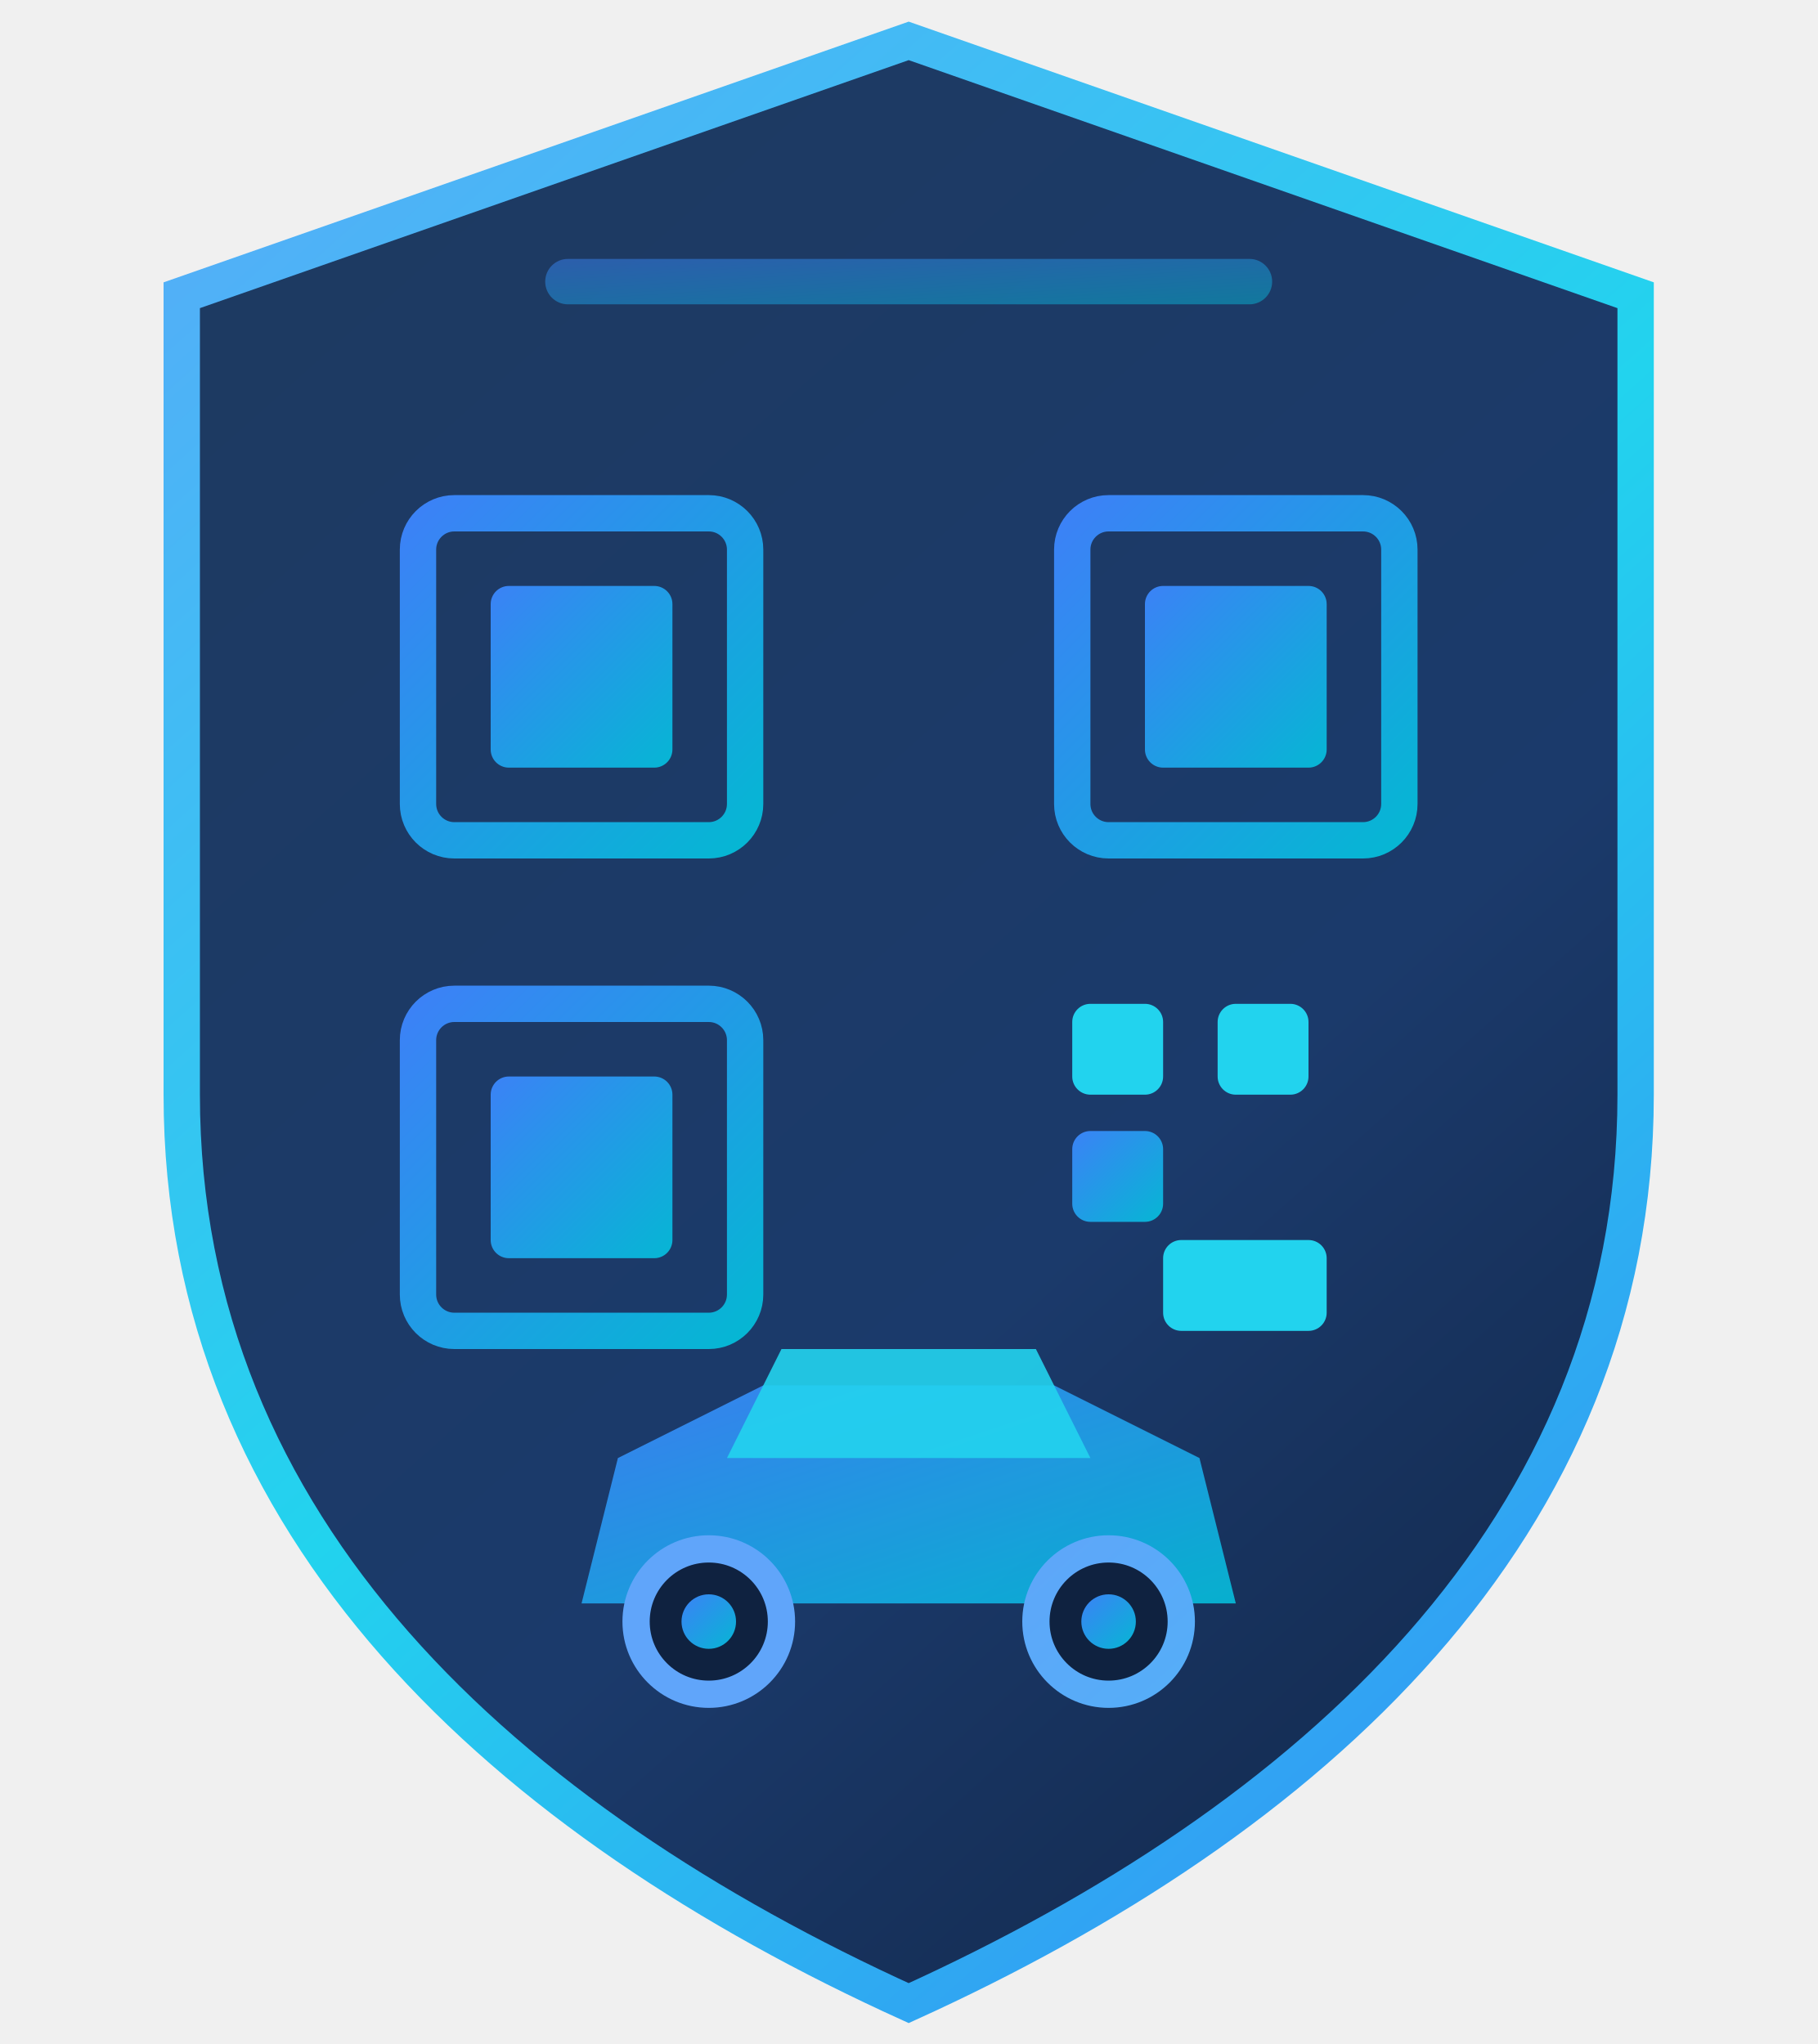
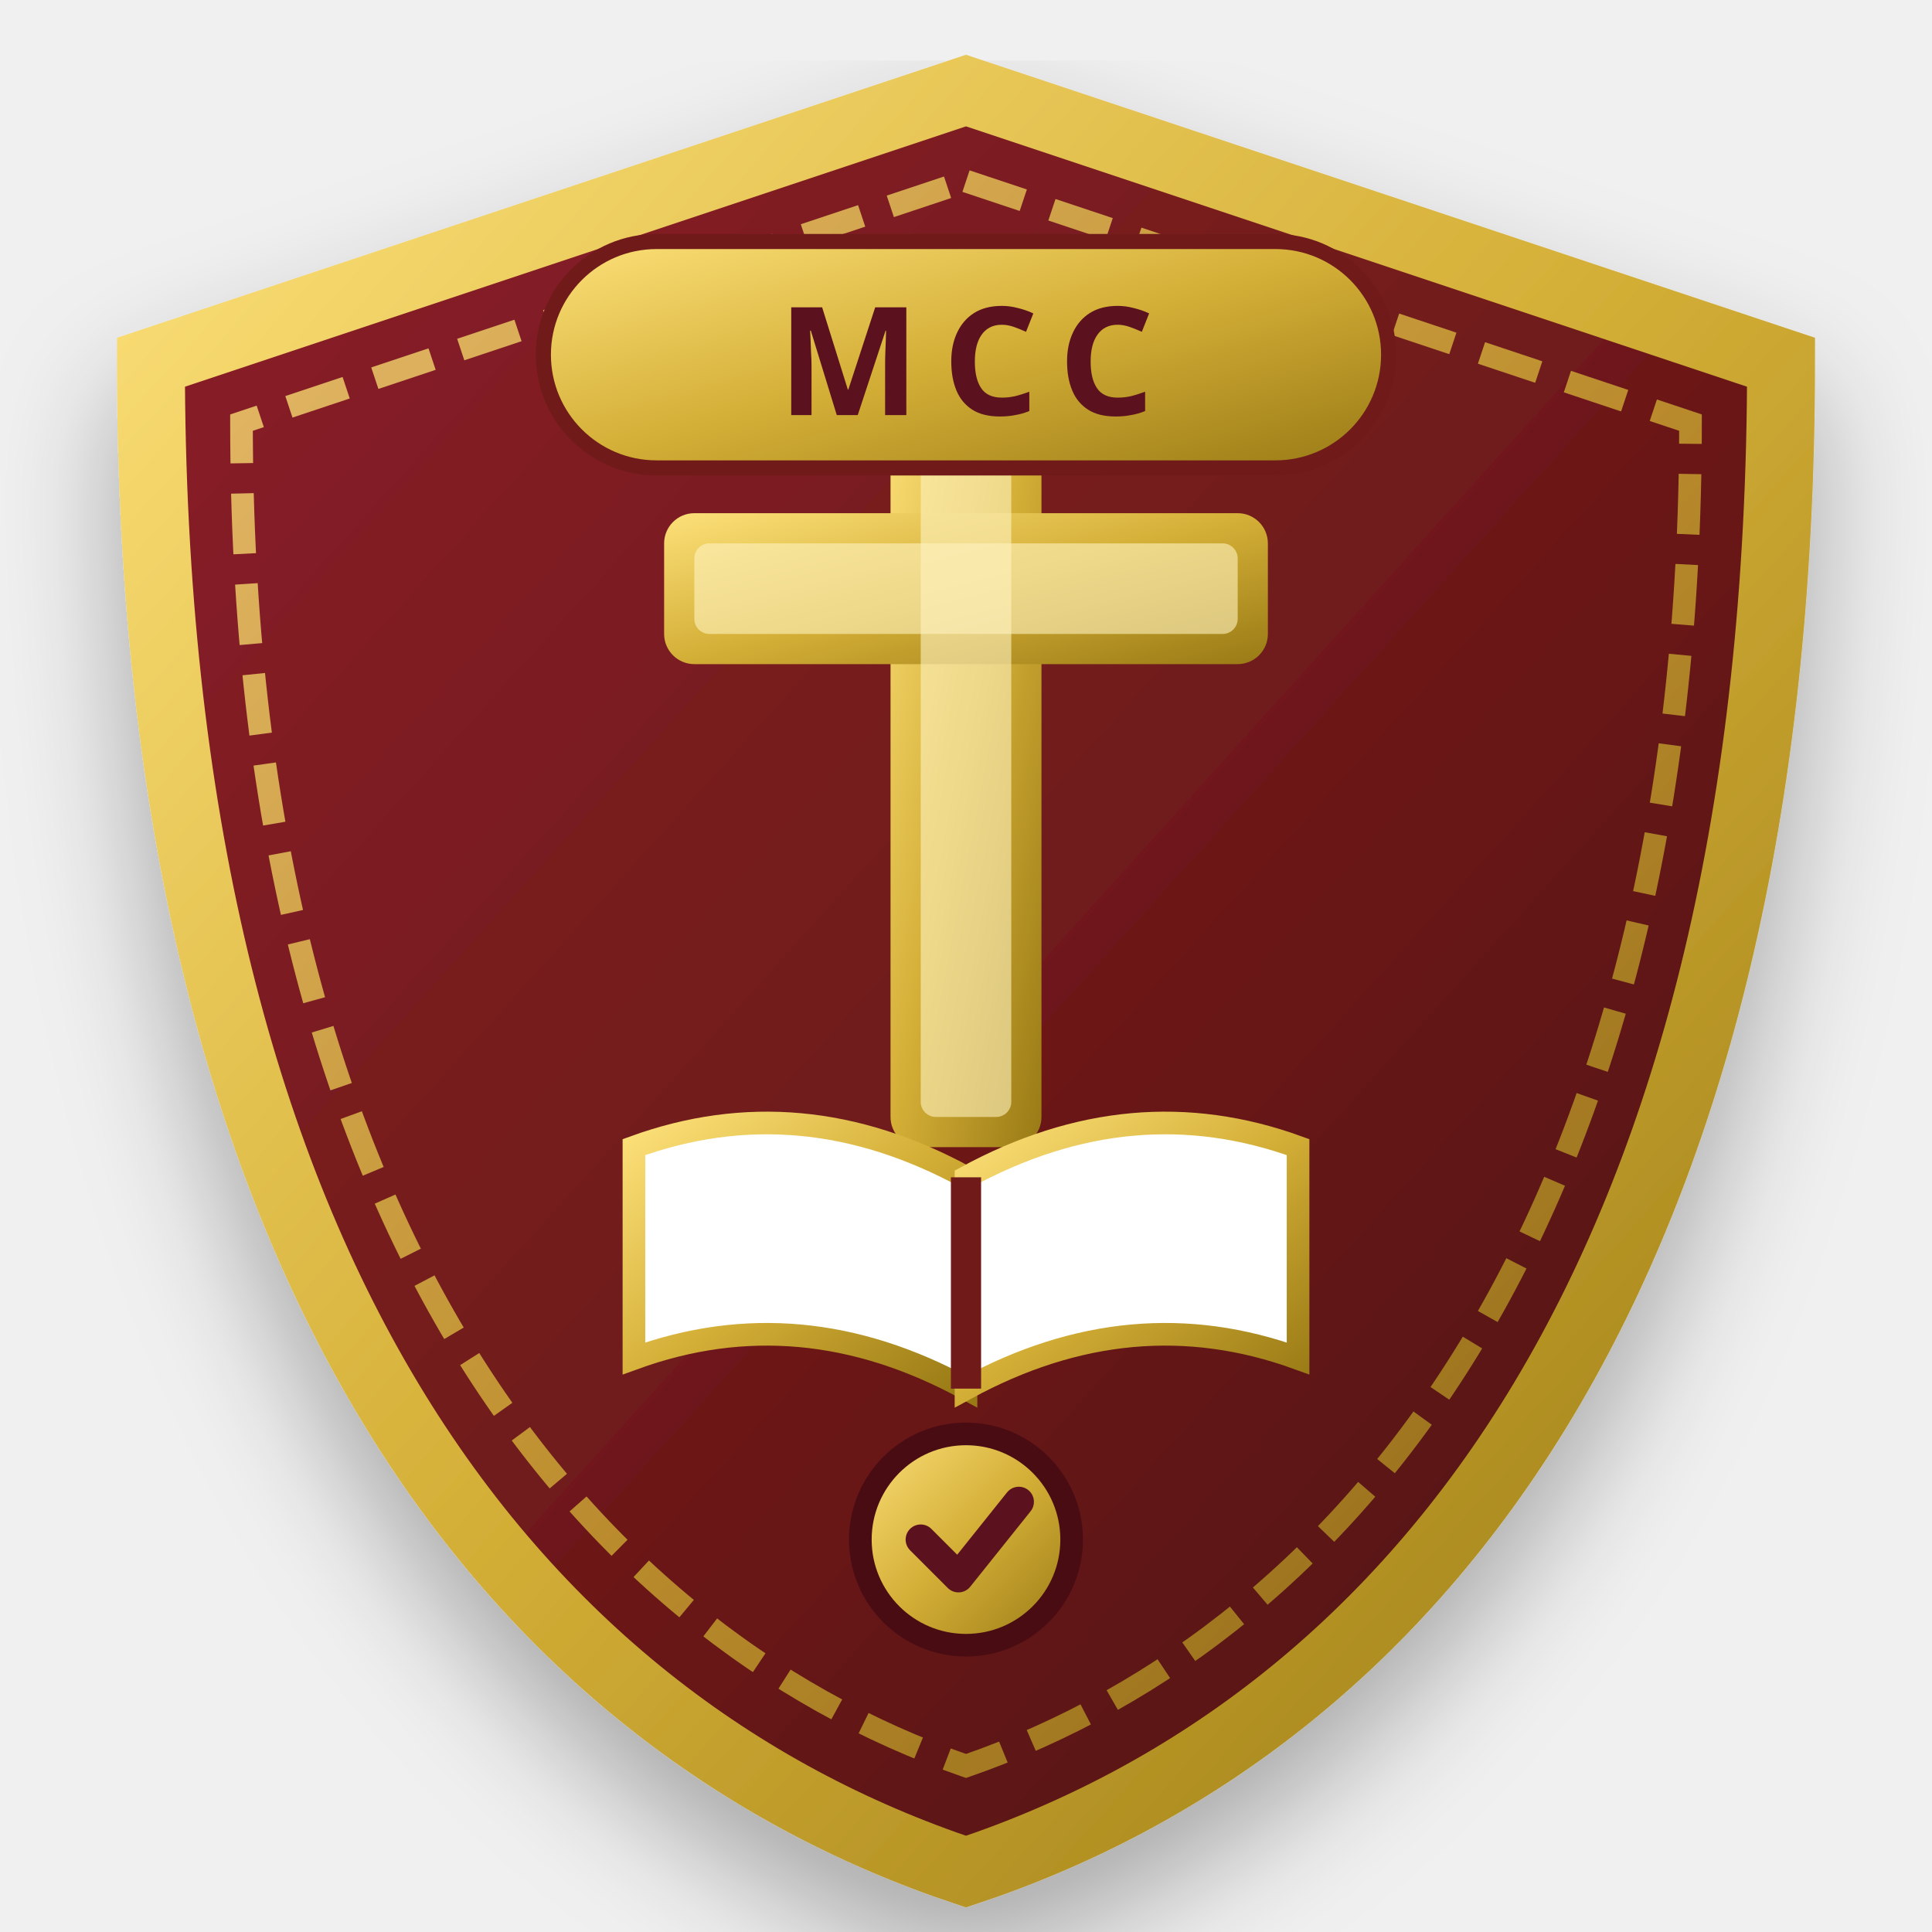
- <svg xmlns="http://www.w3.org/2000/svg" width="64" height="72" viewBox="0 0 100 112" fill="none">
+ <svg xmlns="http://www.w3.org/2000/svg" viewBox="0 0 128 128" fill="none">
  <defs>
-     <linearGradient id="shield" x1="0" y1="0" x2="100" y2="112" gradientUnits="userSpaceOnUse">
-       <stop offset="0%" stop-color="#1E3A5F" />
-       <stop offset="60%" stop-color="#1B3A6B" />
-       <stop offset="100%" stop-color="#0F2240" />
+     <linearGradient id="mccMaroon" x1="0%" y1="0%" x2="100%" y2="100%">
+       <stop offset="0%" stop-color="#8C1C2B" />
+       <stop offset="50%" stop-color="#701A1A" />
+       <stop offset="100%" stop-color="#4A0C13" />
    </linearGradient>
-     <linearGradient id="accent" x1="0" y1="0" x2="1" y2="1">
-       <stop offset="0%" stop-color="#3B82F6" />
-       <stop offset="100%" stop-color="#06B6D4" />
+     <linearGradient id="mccGold" x1="0%" y1="0%" x2="100%" y2="100%">
+       <stop offset="0%" stop-color="#FCE079" />
+       <stop offset="50%" stop-color="#D4AF37" />
+       <stop offset="100%" stop-color="#997A15" />
    </linearGradient>
-     <linearGradient id="rim" x1="0" y1="0" x2="100" y2="112" gradientUnits="userSpaceOnUse">
-       <stop offset="0%" stop-color="#60A5FA" />
-       <stop offset="50%" stop-color="#22D3EE" />
-       <stop offset="100%" stop-color="#3B82F6" />
-     </linearGradient>
+     <filter id="shadow" x="-10%" y="-10%" width="120%" height="120%">
+       <feDropShadow dx="0" dy="4" stdDeviation="4" flood-color="#000" flood-opacity="0.3" />
+     </filter>
  </defs>
-   <path d="M 50 2 L 90 16 L 90 60 C 90 84, 72 100, 50 110 C 28 100, 10 84, 10 60 L 10 16 Z" fill="url(#shield)" stroke="url(#rim)" stroke-width="2" />
-   <rect x="23" y="28" width="18" height="18" rx="2" fill="none" stroke="url(#accent)" stroke-width="2" />
-   <rect x="27" y="32" width="10" height="10" rx="1" fill="url(#accent)" />
-   <rect x="59" y="28" width="18" height="18" rx="2" fill="none" stroke="url(#accent)" stroke-width="2" />
-   <rect x="63" y="32" width="10" height="10" rx="1" fill="url(#accent)" />
-   <rect x="23" y="55" width="18" height="18" rx="2" fill="none" stroke="url(#accent)" stroke-width="2" />
-   <rect x="27" y="59" width="10" height="10" rx="1" fill="url(#accent)" />
-   <rect x="59" y="55" width="5" height="5" rx="1" fill="#22D3EE" />
-   <rect x="67" y="55" width="5" height="5" rx="1" fill="#22D3EE" />
-   <rect x="59" y="62" width="5" height="5" rx="1" fill="url(#accent)" />
-   <rect x="64" y="68" width="9" height="5" rx="1" fill="#22D3EE" />
-   <g transform="translate(50,88)">
-     <path d="M -18 0 L -16 -8 L -8 -12 L 8 -12 L 16 -8 L 18 0 Z" fill="url(#accent)" opacity="0.95" />
-     <path d="M -10 -8 L -7 -14 L 7 -14 L 10 -8 Z" fill="#22D3EE" opacity="0.9" />
-     <circle cx="-11" cy="1" r="4" fill="#0F2240" stroke="url(#rim)" stroke-width="1.5" />
-     <circle cx="11" cy="1" r="4" fill="#0F2240" stroke="url(#rim)" stroke-width="1.5" />
-     <circle cx="-11" cy="1" r="1.5" fill="url(#accent)" />
-     <circle cx="11" cy="1" r="1.5" fill="url(#accent)" />
+   <path d="M 64 6 L 118 24 C 118 84 94 114 64 124 C 34 114 10 84 10 24 Z" fill="url(#mccMaroon)" stroke="url(#mccGold)" stroke-width="4.5" filter="url(#shadow)" />
+   <path d="M 64 12 L 112 28 C 112 80 90 108 64 117 C 38 108 16 80 16 28 Z" fill="none" stroke="url(#mccGold)" stroke-width="1.5" stroke-dasharray="4 2" opacity="0.8" />
+   <g transform="translate(64, 52)">
+     <rect x="-5" y="-28" width="10" height="52" rx="2" fill="url(#mccGold)" />
+     <rect x="-20" y="-18" width="40" height="10" rx="2" fill="url(#mccGold)" />
+     <rect x="-3" y="-26" width="6" height="48" rx="1" fill="#FFF4C0" opacity="0.6" />
+     <rect x="-18" y="-16" width="36" height="6" rx="1" fill="#FFF4C0" opacity="0.6" />
  </g>
-   <rect x="30" y="14" width="40" height="2.5" rx="1.25" fill="url(#accent)" opacity="0.5" />
+   <g transform="translate(64, 76)">
+     <path d="M -22 0 Q -11 -4 0 2 L 0 16 Q -11 10 -22 14 Z" fill="#FFFFFF" stroke="url(#mccGold)" stroke-width="1.5" />
+     <path d="M 22 0 Q 11 -4 0 2 L 0 16 Q 11 10 22 14 Z" fill="#FFFFFF" stroke="url(#mccGold)" stroke-width="1.5" />
+     <line x1="0" y1="2" x2="0" y2="16" stroke="#701A1A" stroke-width="2" />
+   </g>
+   <rect x="36" y="16" width="56" height="15" rx="7.5" fill="url(#mccGold)" stroke="#701A1A" stroke-width="1" />
+   <text x="64" y="27.5" font-family="'Arial Black', sans-serif" font-size="10" font-weight="900" fill="#5C121E" text-anchor="middle" letter-spacing="1.5">MCC</text>
+   <circle cx="64" cy="102" r="7" fill="url(#mccGold)" stroke="#4A0C13" stroke-width="1.5" />
+   <path d="M 61 102 L 63.5 104.5 L 67.5 99.5" fill="none" stroke="#5C121E" stroke-width="2" stroke-linecap="round" stroke-linejoin="round" />
</svg>
